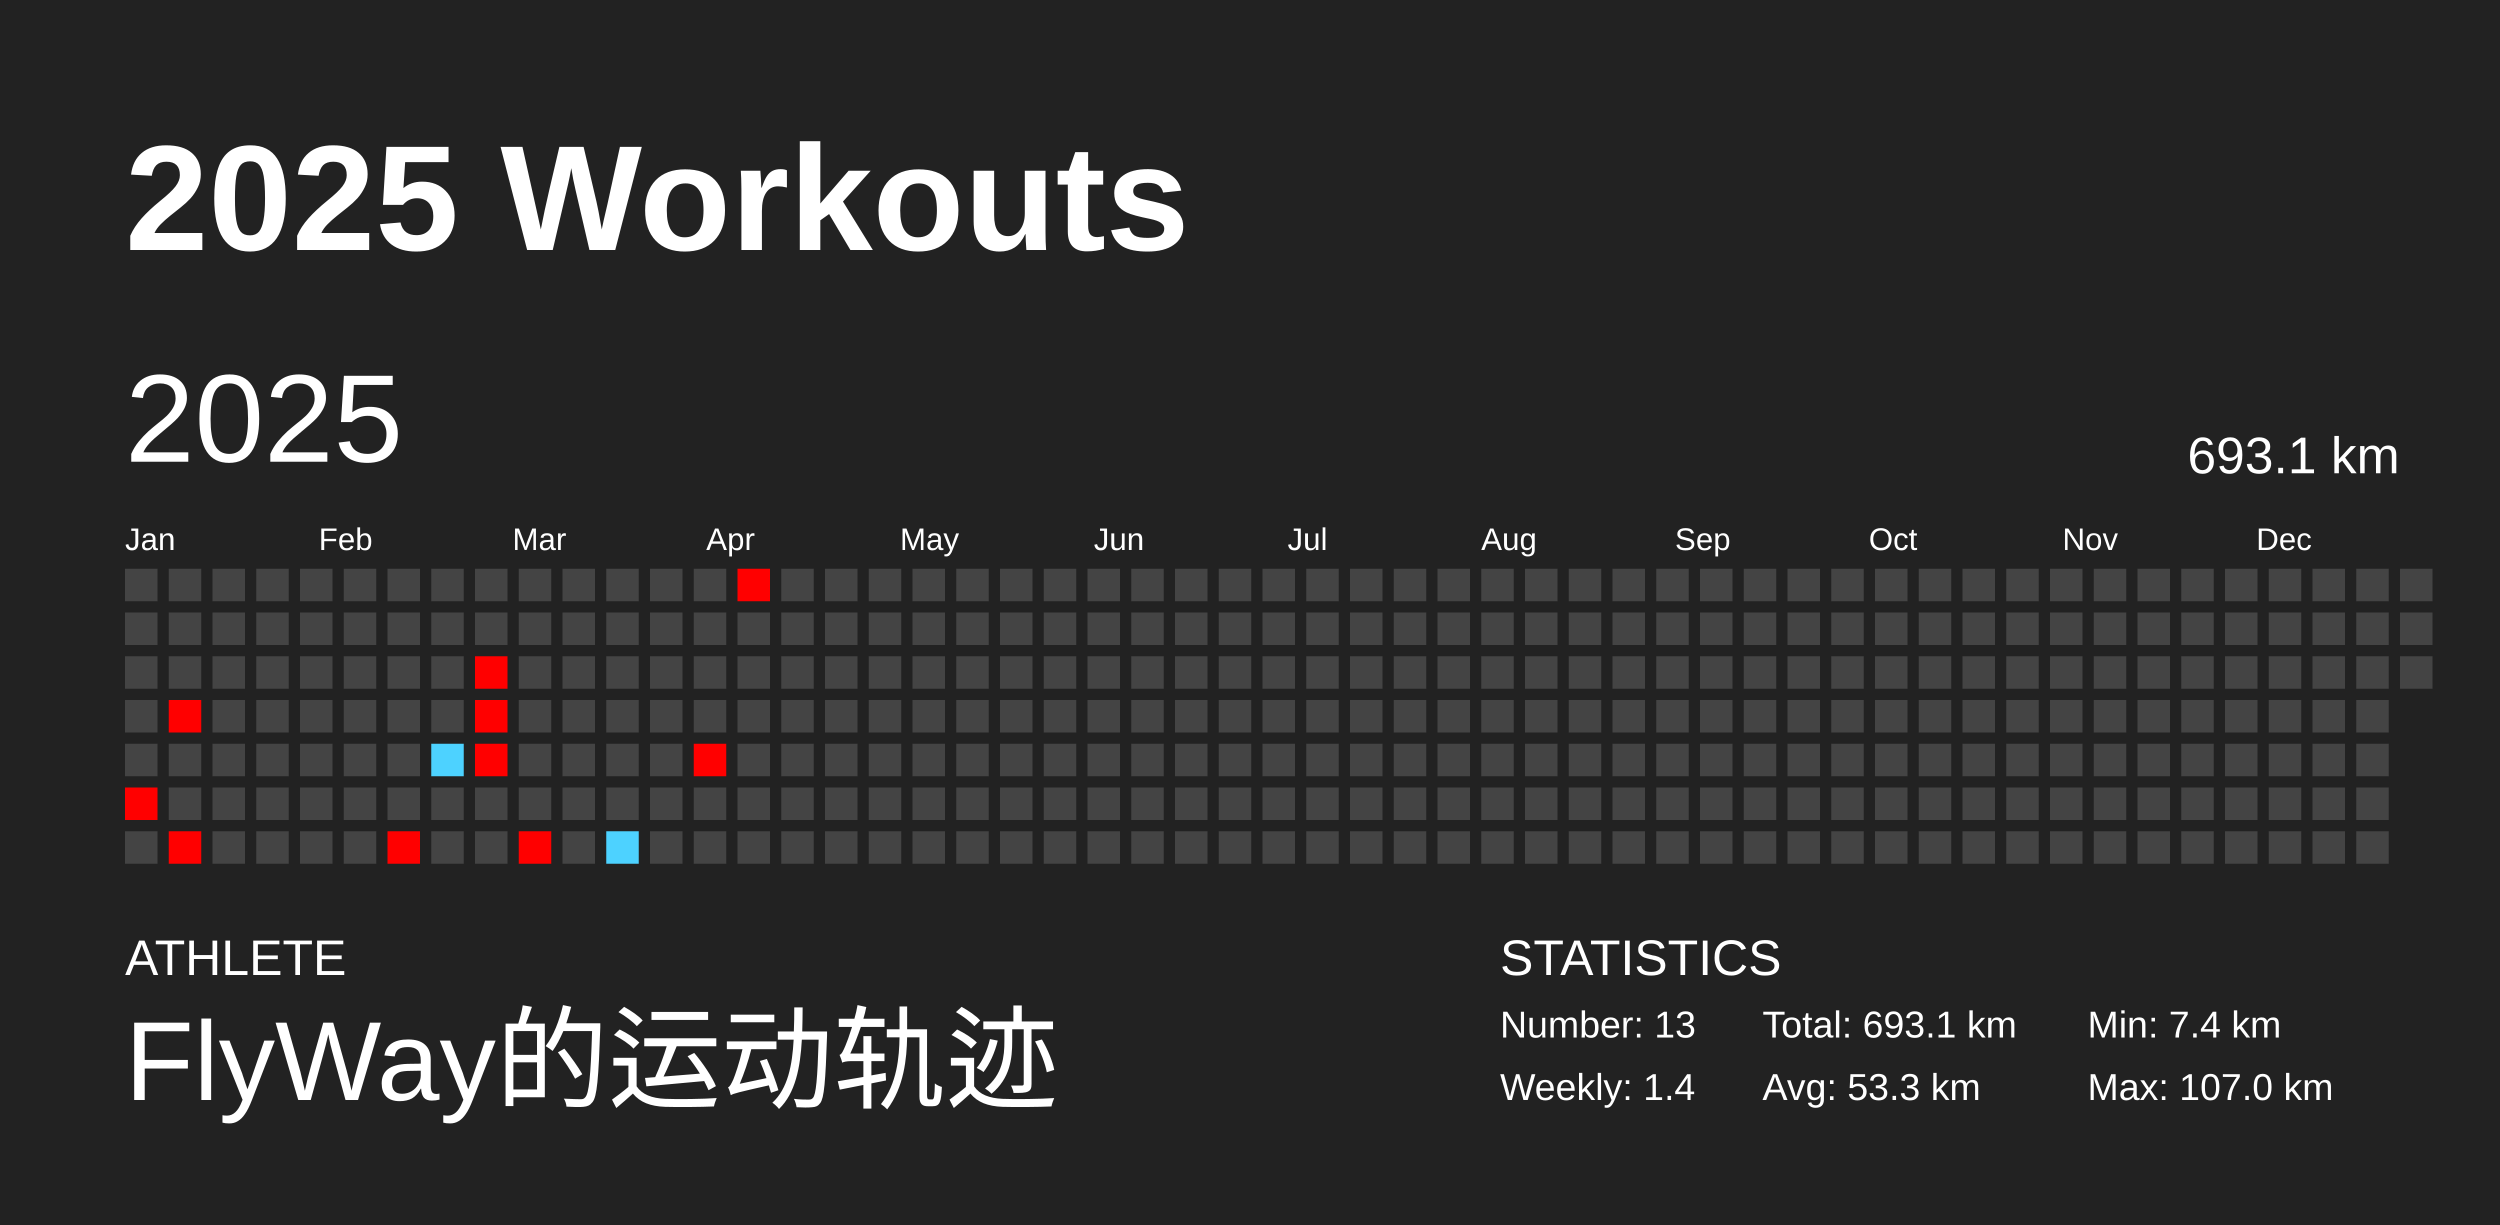
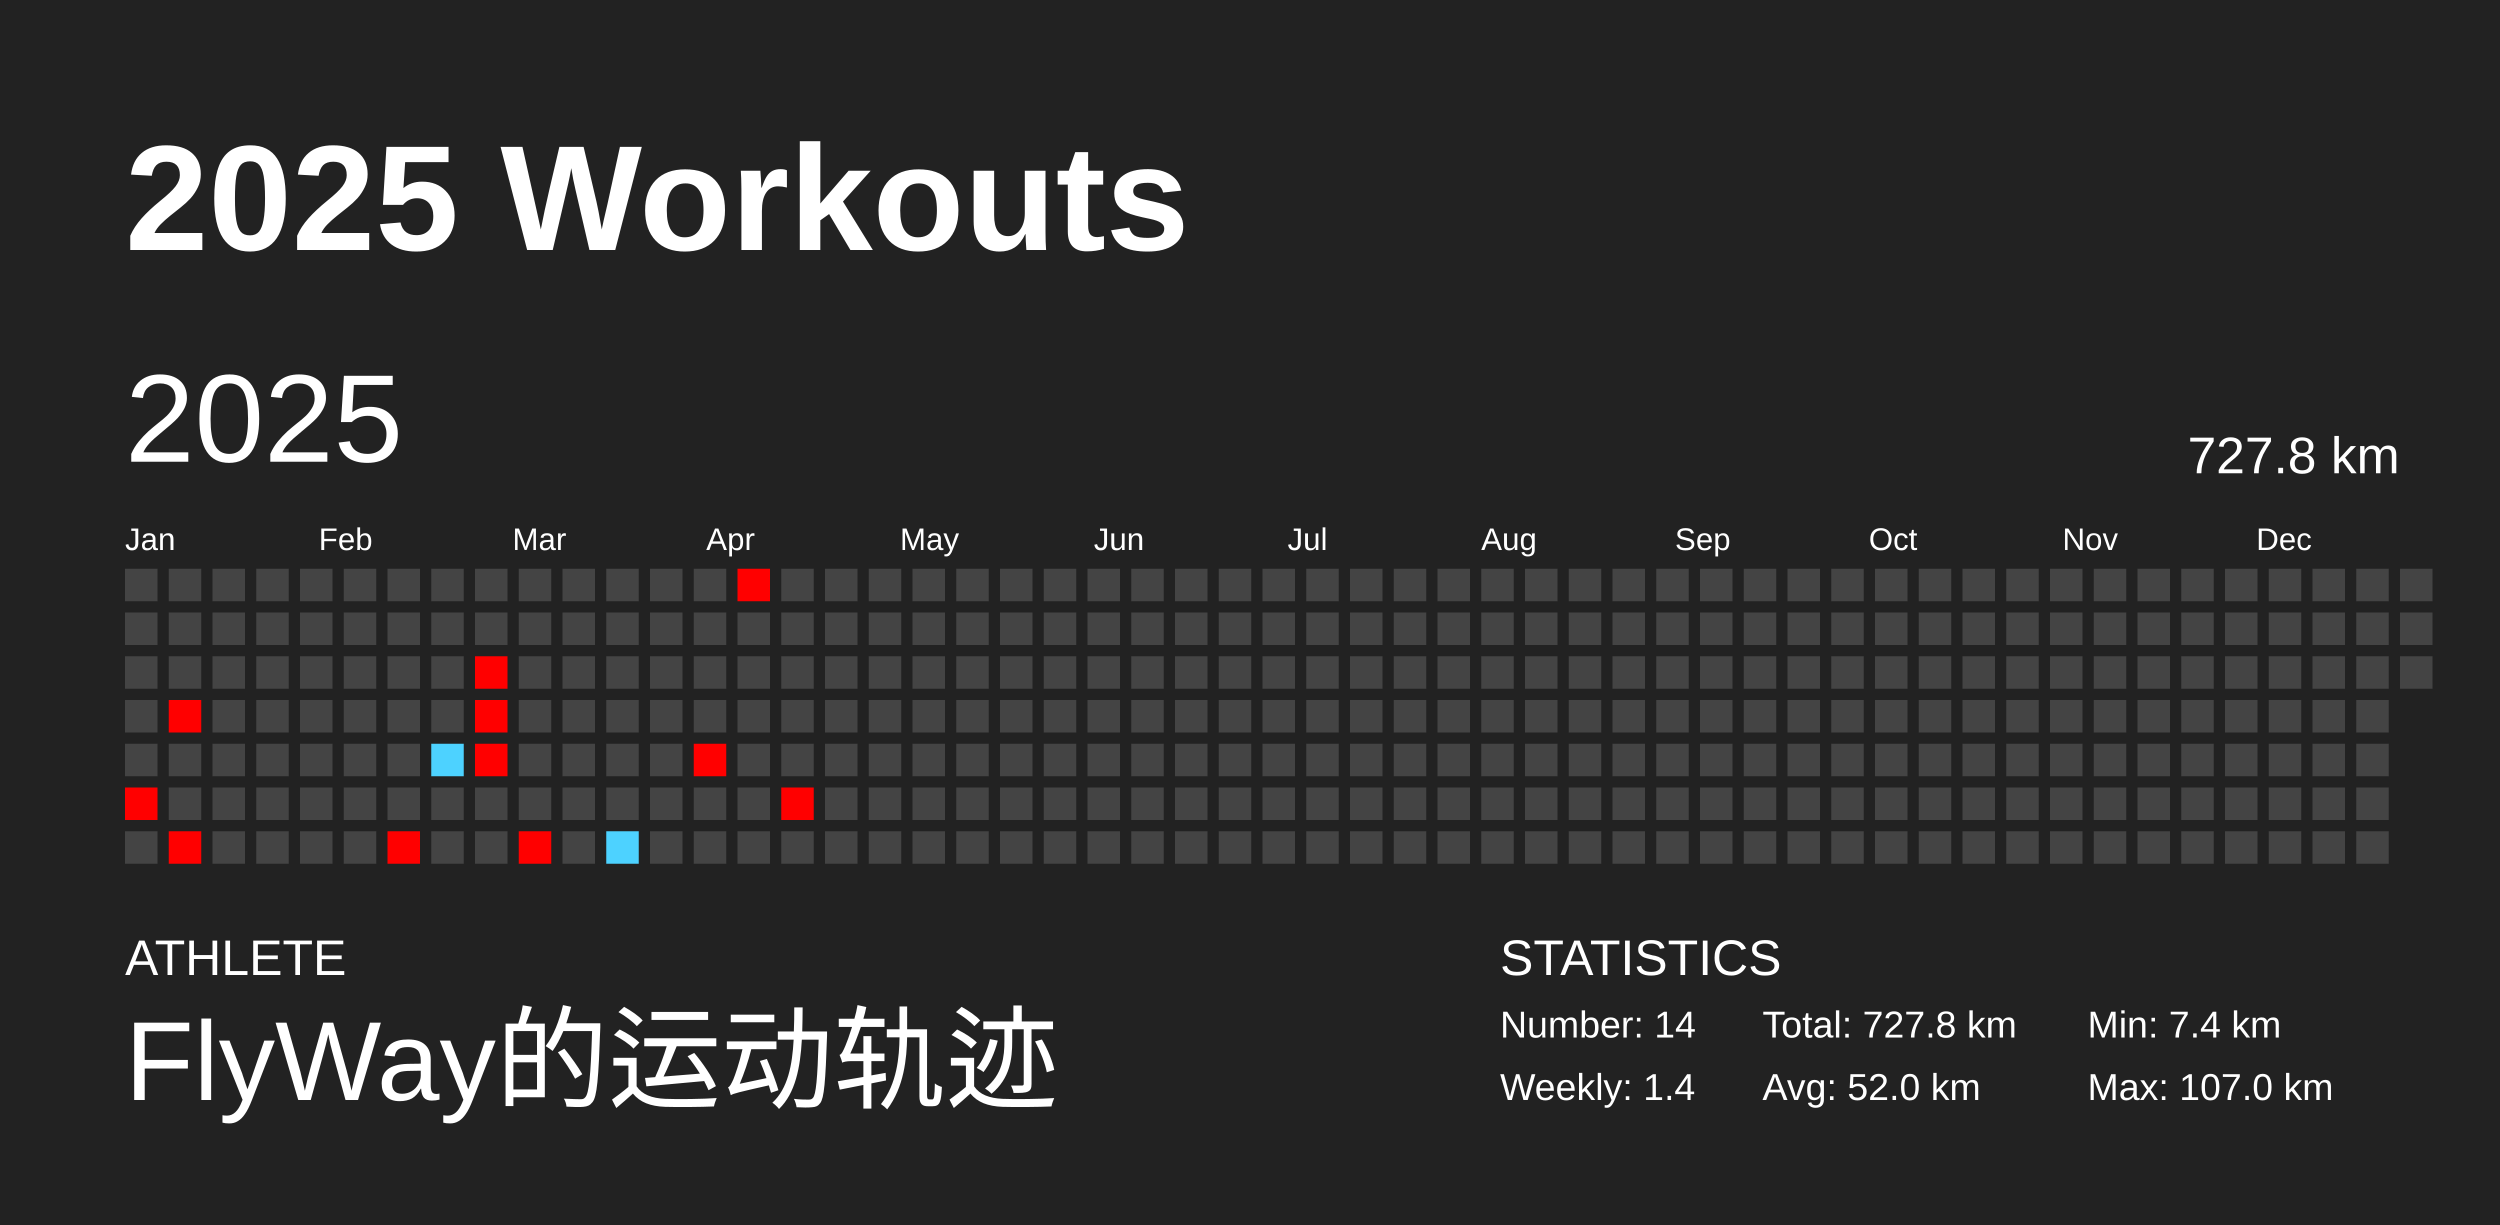
<svg xmlns="http://www.w3.org/2000/svg" baseProfile="full" height="98mm" version="1.1" viewBox="0,0,200,98" width="200mm">
  <defs />
  <rect fill="#222222" height="98" width="200" x="0" y="0" />
  <text fill="#FFFFFF" style="font-size:12px; font-family:Arial; font-weight:bold;" x="10" y="20">2025 Workouts</text>
  <text fill="#FFFFFF" style="font-size:4px; font-family:Arial" x="10" y="78">ATHLETE</text>
  <text fill="#FFFFFF" style="font-size:9px; font-family:Arial" x="10" y="88">FlyWay的运动轨迹</text>
  <text fill="#FFFFFF" style="font-size:4px; font-family:Arial" x="120" y="78">STATISTICS</text>
-   <text fill="#FFFFFF" style="font-size:3px; font-family:Arial" x="120" y="83">Number: 13</text>
+   <text fill="#FFFFFF" style="font-size:3px; font-family:Arial" x="120" y="83">Number: 14</text>
  <text fill="#FFFFFF" style="font-size:3px; font-family:Arial" x="120" y="88">Weekly: 1.4</text>
-   <text fill="#FFFFFF" style="font-size:3px; font-family:Arial" x="141" y="83">Total: 693.1 km</text>
-   <text fill="#FFFFFF" style="font-size:3px; font-family:Arial" x="141" y="88">Avg: 53.3 km</text>
+   <text fill="#FFFFFF" style="font-size:3px; font-family:Arial" x="141" y="83">Total: 727.8 km</text>
+   <text fill="#FFFFFF" style="font-size:3px; font-family:Arial" x="141" y="88">Avg: 52.0 km</text>
  <text fill="#FFFFFF" style="font-size:3px; font-family:Arial" x="167" y="83">Min: 7.4 km</text>
  <text fill="#FFFFFF" style="font-size:3px; font-family:Arial" x="167" y="88">Max: 107.0 km</text>
  <text dominant-baseline="hanging" fill="#FFFFFF" style="font-size:10.0px; font-family:Arial;" x="10" y="30">2025</text>
-   <text dominant-baseline="hanging" fill="#FFFFFF" style="font-size:4.125px; font-family:Arial;" x="175" y="35">693.1 km</text>
+   <text dominant-baseline="hanging" fill="#FFFFFF" style="font-size:4.125px; font-family:Arial;" x="175" y="35">727.8 km</text>
  <text fill="#FFFFFF" style="font-size:2.5px; font-family:Arial" x="10.0" y="44">Jan</text>
  <text fill="#FFFFFF" style="font-size:2.5px; font-family:Arial" x="25.5" y="44">Feb</text>
  <text fill="#FFFFFF" style="font-size:2.5px; font-family:Arial" x="41.0" y="44">Mar</text>
  <text fill="#FFFFFF" style="font-size:2.5px; font-family:Arial" x="56.5" y="44">Apr</text>
  <text fill="#FFFFFF" style="font-size:2.5px; font-family:Arial" x="72.0" y="44">May</text>
  <text fill="#FFFFFF" style="font-size:2.5px; font-family:Arial" x="87.5" y="44">Jun</text>
  <text fill="#FFFFFF" style="font-size:2.5px; font-family:Arial" x="103.0" y="44">Jul</text>
  <text fill="#FFFFFF" style="font-size:2.5px; font-family:Arial" x="118.5" y="44">Aug</text>
  <text fill="#FFFFFF" style="font-size:2.5px; font-family:Arial" x="134.0" y="44">Sep</text>
  <text fill="#FFFFFF" style="font-size:2.5px; font-family:Arial" x="149.5" y="44">Oct</text>
  <text fill="#FFFFFF" style="font-size:2.5px; font-family:Arial" x="165.0" y="44">Nov</text>
  <text fill="#FFFFFF" style="font-size:2.5px; font-family:Arial" x="180.5" y="44">Dec</text>
  <rect fill="#444444" height="2.6" width="2.6" x="10.0" y="45.5" />
  <rect fill="#444444" height="2.6" width="2.6" x="10.0" y="49.0" />
  <rect fill="#444444" height="2.6" width="2.6" x="10.0" y="52.5" />
  <rect fill="#444444" height="2.6" width="2.6" x="10.0" y="56.0" />
  <rect fill="#444444" height="2.6" width="2.6" x="10.0" y="59.5" />
  <rect fill="red" height="2.6" width="2.6" x="10.0" y="63.0" />
  <rect fill="#444444" height="2.6" width="2.6" x="10.0" y="66.5" />
  <rect fill="#444444" height="2.6" width="2.6" x="13.5" y="45.5" />
  <rect fill="#444444" height="2.6" width="2.6" x="13.5" y="49.0" />
  <rect fill="#444444" height="2.6" width="2.6" x="13.5" y="52.5" />
  <rect fill="red" height="2.6" width="2.6" x="13.5" y="56.0" />
  <rect fill="#444444" height="2.6" width="2.6" x="13.5" y="59.5" />
  <rect fill="#444444" height="2.6" width="2.6" x="13.5" y="63.0" />
  <rect fill="red" height="2.6" width="2.6" x="13.5" y="66.5" />
  <rect fill="#444444" height="2.6" width="2.6" x="17.0" y="45.5" />
  <rect fill="#444444" height="2.6" width="2.6" x="17.0" y="49.0" />
  <rect fill="#444444" height="2.6" width="2.6" x="17.0" y="52.5" />
  <rect fill="#444444" height="2.6" width="2.6" x="17.0" y="56.0" />
  <rect fill="#444444" height="2.6" width="2.6" x="17.0" y="59.5" />
  <rect fill="#444444" height="2.6" width="2.6" x="17.0" y="63.0" />
  <rect fill="#444444" height="2.6" width="2.6" x="17.0" y="66.5" />
  <rect fill="#444444" height="2.6" width="2.6" x="20.5" y="45.5" />
  <rect fill="#444444" height="2.6" width="2.6" x="20.5" y="49.0" />
  <rect fill="#444444" height="2.6" width="2.6" x="20.5" y="52.5" />
  <rect fill="#444444" height="2.6" width="2.6" x="20.5" y="56.0" />
  <rect fill="#444444" height="2.6" width="2.6" x="20.5" y="59.5" />
  <rect fill="#444444" height="2.6" width="2.6" x="20.5" y="63.0" />
  <rect fill="#444444" height="2.6" width="2.6" x="20.5" y="66.5" />
  <rect fill="#444444" height="2.6" width="2.6" x="24.0" y="45.5" />
  <rect fill="#444444" height="2.6" width="2.6" x="24.0" y="49.0" />
  <rect fill="#444444" height="2.6" width="2.6" x="24.0" y="52.5" />
  <rect fill="#444444" height="2.6" width="2.6" x="24.0" y="56.0" />
  <rect fill="#444444" height="2.6" width="2.6" x="24.0" y="59.5" />
  <rect fill="#444444" height="2.6" width="2.6" x="24.0" y="63.0" />
  <rect fill="#444444" height="2.6" width="2.6" x="24.0" y="66.5" />
  <rect fill="#444444" height="2.6" width="2.6" x="27.5" y="45.5" />
  <rect fill="#444444" height="2.6" width="2.6" x="27.5" y="49.0" />
  <rect fill="#444444" height="2.6" width="2.6" x="27.5" y="52.5" />
  <rect fill="#444444" height="2.6" width="2.6" x="27.5" y="56.0" />
  <rect fill="#444444" height="2.6" width="2.6" x="27.5" y="59.5" />
  <rect fill="#444444" height="2.6" width="2.6" x="27.5" y="63.0" />
  <rect fill="#444444" height="2.6" width="2.6" x="27.5" y="66.5" />
  <rect fill="#444444" height="2.6" width="2.6" x="31.0" y="45.5" />
  <rect fill="#444444" height="2.6" width="2.6" x="31.0" y="49.0" />
  <rect fill="#444444" height="2.6" width="2.6" x="31.0" y="52.5" />
  <rect fill="#444444" height="2.6" width="2.6" x="31.0" y="56.0" />
  <rect fill="#444444" height="2.6" width="2.6" x="31.0" y="59.5" />
  <rect fill="#444444" height="2.6" width="2.6" x="31.0" y="63.0" />
  <rect fill="red" height="2.6" width="2.6" x="31.0" y="66.5" />
  <rect fill="#444444" height="2.6" width="2.6" x="34.5" y="45.5" />
  <rect fill="#444444" height="2.6" width="2.6" x="34.5" y="49.0" />
  <rect fill="#444444" height="2.6" width="2.6" x="34.5" y="52.5" />
  <rect fill="#444444" height="2.6" width="2.6" x="34.5" y="56.0" />
  <rect fill="#4dd2ff" height="2.6" width="2.6" x="34.5" y="59.5" />
  <rect fill="#444444" height="2.6" width="2.6" x="34.5" y="63.0" />
  <rect fill="#444444" height="2.6" width="2.6" x="34.5" y="66.5" />
  <rect fill="#444444" height="2.6" width="2.6" x="38.0" y="45.5" />
  <rect fill="#444444" height="2.6" width="2.6" x="38.0" y="49.0" />
  <rect fill="red" height="2.6" width="2.6" x="38.0" y="52.5" />
  <rect fill="red" height="2.6" width="2.6" x="38.0" y="56.0" />
  <rect fill="red" height="2.6" width="2.6" x="38.0" y="59.5" />
  <rect fill="#444444" height="2.6" width="2.6" x="38.0" y="63.0" />
  <rect fill="#444444" height="2.6" width="2.6" x="38.0" y="66.5" />
  <rect fill="#444444" height="2.6" width="2.6" x="41.5" y="45.5" />
  <rect fill="#444444" height="2.6" width="2.6" x="41.5" y="49.0" />
  <rect fill="#444444" height="2.6" width="2.6" x="41.5" y="52.5" />
  <rect fill="#444444" height="2.6" width="2.6" x="41.5" y="56.0" />
  <rect fill="#444444" height="2.6" width="2.6" x="41.5" y="59.5" />
  <rect fill="#444444" height="2.6" width="2.6" x="41.5" y="63.0" />
  <rect fill="red" height="2.6" width="2.6" x="41.5" y="66.5" />
  <rect fill="#444444" height="2.6" width="2.6" x="45.0" y="45.5" />
  <rect fill="#444444" height="2.6" width="2.6" x="45.0" y="49.0" />
  <rect fill="#444444" height="2.6" width="2.6" x="45.0" y="52.5" />
  <rect fill="#444444" height="2.6" width="2.6" x="45.0" y="56.0" />
  <rect fill="#444444" height="2.6" width="2.6" x="45.0" y="59.5" />
  <rect fill="#444444" height="2.6" width="2.6" x="45.0" y="63.0" />
  <rect fill="#444444" height="2.6" width="2.6" x="45.0" y="66.5" />
  <rect fill="#444444" height="2.6" width="2.6" x="48.5" y="45.5" />
  <rect fill="#444444" height="2.6" width="2.6" x="48.5" y="49.0" />
  <rect fill="#444444" height="2.6" width="2.6" x="48.5" y="52.5" />
  <rect fill="#444444" height="2.6" width="2.6" x="48.5" y="56.0" />
  <rect fill="#444444" height="2.6" width="2.6" x="48.5" y="59.5" />
  <rect fill="#444444" height="2.6" width="2.6" x="48.5" y="63.0" />
  <rect fill="#4dd2ff" height="2.6" width="2.6" x="48.5" y="66.5" />
  <rect fill="#444444" height="2.6" width="2.6" x="52.0" y="45.5" />
  <rect fill="#444444" height="2.6" width="2.6" x="52.0" y="49.0" />
  <rect fill="#444444" height="2.6" width="2.6" x="52.0" y="52.5" />
  <rect fill="#444444" height="2.6" width="2.6" x="52.0" y="56.0" />
  <rect fill="#444444" height="2.6" width="2.6" x="52.0" y="59.5" />
  <rect fill="#444444" height="2.6" width="2.6" x="52.0" y="63.0" />
  <rect fill="#444444" height="2.6" width="2.6" x="52.0" y="66.5" />
  <rect fill="#444444" height="2.6" width="2.6" x="55.5" y="45.5" />
  <rect fill="#444444" height="2.6" width="2.6" x="55.5" y="49.0" />
  <rect fill="#444444" height="2.6" width="2.6" x="55.5" y="52.5" />
  <rect fill="#444444" height="2.6" width="2.6" x="55.5" y="56.0" />
  <rect fill="red" height="2.6" width="2.6" x="55.5" y="59.5" />
  <rect fill="#444444" height="2.6" width="2.6" x="55.5" y="63.0" />
  <rect fill="#444444" height="2.6" width="2.6" x="55.5" y="66.5" />
  <rect fill="red" height="2.6" width="2.6" x="59.0" y="45.5" />
  <rect fill="#444444" height="2.6" width="2.6" x="59.0" y="49.0" />
  <rect fill="#444444" height="2.6" width="2.6" x="59.0" y="52.5" />
  <rect fill="#444444" height="2.6" width="2.6" x="59.0" y="56.0" />
  <rect fill="#444444" height="2.6" width="2.6" x="59.0" y="59.5" />
  <rect fill="#444444" height="2.6" width="2.6" x="59.0" y="63.0" />
  <rect fill="#444444" height="2.6" width="2.6" x="59.0" y="66.5" />
  <rect fill="#444444" height="2.6" width="2.6" x="62.5" y="45.5" />
  <rect fill="#444444" height="2.6" width="2.6" x="62.5" y="49.0" />
  <rect fill="#444444" height="2.6" width="2.6" x="62.5" y="52.5" />
  <rect fill="#444444" height="2.6" width="2.6" x="62.5" y="56.0" />
  <rect fill="#444444" height="2.6" width="2.6" x="62.5" y="59.5" />
-   <rect fill="#444444" height="2.6" width="2.6" x="62.5" y="63.0" />
+   <rect fill="red" height="2.6" width="2.6" x="62.5" y="63.0" />
  <rect fill="#444444" height="2.6" width="2.6" x="62.5" y="66.5" />
  <rect fill="#444444" height="2.6" width="2.6" x="66.0" y="45.5" />
  <rect fill="#444444" height="2.6" width="2.6" x="66.0" y="49.0" />
  <rect fill="#444444" height="2.6" width="2.6" x="66.0" y="52.5" />
  <rect fill="#444444" height="2.6" width="2.6" x="66.0" y="56.0" />
  <rect fill="#444444" height="2.6" width="2.6" x="66.0" y="59.5" />
  <rect fill="#444444" height="2.6" width="2.6" x="66.0" y="63.0" />
  <rect fill="#444444" height="2.6" width="2.6" x="66.0" y="66.5" />
  <rect fill="#444444" height="2.6" width="2.6" x="69.5" y="45.5" />
  <rect fill="#444444" height="2.6" width="2.6" x="69.5" y="49.0" />
  <rect fill="#444444" height="2.6" width="2.6" x="69.5" y="52.5" />
  <rect fill="#444444" height="2.6" width="2.6" x="69.5" y="56.0" />
  <rect fill="#444444" height="2.6" width="2.6" x="69.5" y="59.5" />
  <rect fill="#444444" height="2.6" width="2.6" x="69.5" y="63.0" />
  <rect fill="#444444" height="2.6" width="2.6" x="69.5" y="66.5" />
  <rect fill="#444444" height="2.6" width="2.6" x="73.0" y="45.5" />
  <rect fill="#444444" height="2.6" width="2.6" x="73.0" y="49.0" />
  <rect fill="#444444" height="2.6" width="2.6" x="73.0" y="52.5" />
  <rect fill="#444444" height="2.6" width="2.6" x="73.0" y="56.0" />
  <rect fill="#444444" height="2.6" width="2.6" x="73.0" y="59.5" />
  <rect fill="#444444" height="2.6" width="2.6" x="73.0" y="63.0" />
  <rect fill="#444444" height="2.6" width="2.6" x="73.0" y="66.5" />
  <rect fill="#444444" height="2.6" width="2.6" x="76.5" y="45.5" />
  <rect fill="#444444" height="2.6" width="2.6" x="76.5" y="49.0" />
  <rect fill="#444444" height="2.6" width="2.6" x="76.5" y="52.5" />
  <rect fill="#444444" height="2.6" width="2.6" x="76.5" y="56.0" />
  <rect fill="#444444" height="2.6" width="2.6" x="76.5" y="59.5" />
  <rect fill="#444444" height="2.6" width="2.6" x="76.5" y="63.0" />
  <rect fill="#444444" height="2.6" width="2.6" x="76.5" y="66.5" />
  <rect fill="#444444" height="2.6" width="2.6" x="80.0" y="45.5" />
  <rect fill="#444444" height="2.6" width="2.6" x="80.0" y="49.0" />
  <rect fill="#444444" height="2.6" width="2.6" x="80.0" y="52.5" />
  <rect fill="#444444" height="2.6" width="2.6" x="80.0" y="56.0" />
  <rect fill="#444444" height="2.6" width="2.6" x="80.0" y="59.5" />
  <rect fill="#444444" height="2.6" width="2.6" x="80.0" y="63.0" />
  <rect fill="#444444" height="2.6" width="2.6" x="80.0" y="66.5" />
  <rect fill="#444444" height="2.6" width="2.6" x="83.5" y="45.5" />
  <rect fill="#444444" height="2.6" width="2.6" x="83.5" y="49.0" />
  <rect fill="#444444" height="2.6" width="2.6" x="83.5" y="52.5" />
  <rect fill="#444444" height="2.6" width="2.6" x="83.5" y="56.0" />
  <rect fill="#444444" height="2.6" width="2.6" x="83.5" y="59.5" />
  <rect fill="#444444" height="2.6" width="2.6" x="83.5" y="63.0" />
  <rect fill="#444444" height="2.6" width="2.6" x="83.5" y="66.5" />
  <rect fill="#444444" height="2.6" width="2.6" x="87.0" y="45.5" />
  <rect fill="#444444" height="2.6" width="2.6" x="87.0" y="49.0" />
  <rect fill="#444444" height="2.6" width="2.6" x="87.0" y="52.5" />
  <rect fill="#444444" height="2.6" width="2.6" x="87.0" y="56.0" />
  <rect fill="#444444" height="2.6" width="2.6" x="87.0" y="59.5" />
  <rect fill="#444444" height="2.6" width="2.6" x="87.0" y="63.0" />
  <rect fill="#444444" height="2.6" width="2.6" x="87.0" y="66.5" />
  <rect fill="#444444" height="2.6" width="2.6" x="90.5" y="45.5" />
  <rect fill="#444444" height="2.6" width="2.6" x="90.5" y="49.0" />
  <rect fill="#444444" height="2.6" width="2.6" x="90.5" y="52.5" />
  <rect fill="#444444" height="2.6" width="2.6" x="90.5" y="56.0" />
  <rect fill="#444444" height="2.6" width="2.6" x="90.5" y="59.5" />
  <rect fill="#444444" height="2.6" width="2.6" x="90.5" y="63.0" />
  <rect fill="#444444" height="2.6" width="2.6" x="90.5" y="66.5" />
  <rect fill="#444444" height="2.6" width="2.6" x="94.0" y="45.5" />
  <rect fill="#444444" height="2.6" width="2.6" x="94.0" y="49.0" />
  <rect fill="#444444" height="2.6" width="2.6" x="94.0" y="52.5" />
  <rect fill="#444444" height="2.6" width="2.6" x="94.0" y="56.0" />
  <rect fill="#444444" height="2.6" width="2.6" x="94.0" y="59.5" />
  <rect fill="#444444" height="2.6" width="2.6" x="94.0" y="63.0" />
  <rect fill="#444444" height="2.6" width="2.6" x="94.0" y="66.5" />
  <rect fill="#444444" height="2.6" width="2.6" x="97.5" y="45.5" />
  <rect fill="#444444" height="2.6" width="2.6" x="97.5" y="49.0" />
  <rect fill="#444444" height="2.6" width="2.6" x="97.5" y="52.5" />
  <rect fill="#444444" height="2.6" width="2.6" x="97.5" y="56.0" />
  <rect fill="#444444" height="2.6" width="2.6" x="97.5" y="59.5" />
  <rect fill="#444444" height="2.6" width="2.6" x="97.5" y="63.0" />
  <rect fill="#444444" height="2.6" width="2.6" x="97.5" y="66.5" />
  <rect fill="#444444" height="2.6" width="2.6" x="101.0" y="45.5" />
  <rect fill="#444444" height="2.6" width="2.6" x="101.0" y="49.0" />
  <rect fill="#444444" height="2.6" width="2.6" x="101.0" y="52.5" />
  <rect fill="#444444" height="2.6" width="2.6" x="101.0" y="56.0" />
  <rect fill="#444444" height="2.6" width="2.6" x="101.0" y="59.5" />
  <rect fill="#444444" height="2.6" width="2.6" x="101.0" y="63.0" />
  <rect fill="#444444" height="2.6" width="2.6" x="101.0" y="66.5" />
  <rect fill="#444444" height="2.6" width="2.6" x="104.5" y="45.5" />
  <rect fill="#444444" height="2.6" width="2.6" x="104.5" y="49.0" />
  <rect fill="#444444" height="2.6" width="2.6" x="104.5" y="52.5" />
  <rect fill="#444444" height="2.6" width="2.6" x="104.5" y="56.0" />
  <rect fill="#444444" height="2.6" width="2.6" x="104.5" y="59.5" />
  <rect fill="#444444" height="2.6" width="2.6" x="104.5" y="63.0" />
  <rect fill="#444444" height="2.6" width="2.6" x="104.5" y="66.5" />
  <rect fill="#444444" height="2.6" width="2.6" x="108.0" y="45.5" />
  <rect fill="#444444" height="2.6" width="2.6" x="108.0" y="49.0" />
  <rect fill="#444444" height="2.6" width="2.6" x="108.0" y="52.5" />
  <rect fill="#444444" height="2.6" width="2.6" x="108.0" y="56.0" />
  <rect fill="#444444" height="2.6" width="2.6" x="108.0" y="59.5" />
  <rect fill="#444444" height="2.6" width="2.6" x="108.0" y="63.0" />
  <rect fill="#444444" height="2.6" width="2.6" x="108.0" y="66.5" />
  <rect fill="#444444" height="2.6" width="2.6" x="111.5" y="45.5" />
  <rect fill="#444444" height="2.6" width="2.6" x="111.5" y="49.0" />
  <rect fill="#444444" height="2.6" width="2.6" x="111.5" y="52.5" />
  <rect fill="#444444" height="2.6" width="2.6" x="111.5" y="56.0" />
  <rect fill="#444444" height="2.6" width="2.6" x="111.5" y="59.5" />
  <rect fill="#444444" height="2.6" width="2.6" x="111.5" y="63.0" />
  <rect fill="#444444" height="2.6" width="2.6" x="111.5" y="66.5" />
  <rect fill="#444444" height="2.6" width="2.6" x="115.0" y="45.5" />
  <rect fill="#444444" height="2.6" width="2.6" x="115.0" y="49.0" />
  <rect fill="#444444" height="2.6" width="2.6" x="115.0" y="52.5" />
  <rect fill="#444444" height="2.6" width="2.6" x="115.0" y="56.0" />
  <rect fill="#444444" height="2.6" width="2.6" x="115.0" y="59.5" />
  <rect fill="#444444" height="2.6" width="2.6" x="115.0" y="63.0" />
  <rect fill="#444444" height="2.6" width="2.6" x="115.0" y="66.5" />
  <rect fill="#444444" height="2.6" width="2.6" x="118.5" y="45.5" />
  <rect fill="#444444" height="2.6" width="2.6" x="118.5" y="49.0" />
  <rect fill="#444444" height="2.6" width="2.6" x="118.5" y="52.5" />
  <rect fill="#444444" height="2.6" width="2.6" x="118.5" y="56.0" />
  <rect fill="#444444" height="2.6" width="2.6" x="118.5" y="59.5" />
  <rect fill="#444444" height="2.6" width="2.6" x="118.5" y="63.0" />
  <rect fill="#444444" height="2.6" width="2.6" x="118.5" y="66.5" />
  <rect fill="#444444" height="2.6" width="2.6" x="122.0" y="45.5" />
  <rect fill="#444444" height="2.6" width="2.6" x="122.0" y="49.0" />
  <rect fill="#444444" height="2.6" width="2.6" x="122.0" y="52.5" />
  <rect fill="#444444" height="2.6" width="2.6" x="122.0" y="56.0" />
  <rect fill="#444444" height="2.6" width="2.6" x="122.0" y="59.5" />
  <rect fill="#444444" height="2.6" width="2.6" x="122.0" y="63.0" />
  <rect fill="#444444" height="2.6" width="2.6" x="122.0" y="66.5" />
  <rect fill="#444444" height="2.6" width="2.6" x="125.5" y="45.5" />
  <rect fill="#444444" height="2.6" width="2.6" x="125.5" y="49.0" />
  <rect fill="#444444" height="2.6" width="2.6" x="125.5" y="52.5" />
  <rect fill="#444444" height="2.6" width="2.6" x="125.5" y="56.0" />
  <rect fill="#444444" height="2.6" width="2.6" x="125.5" y="59.5" />
  <rect fill="#444444" height="2.6" width="2.6" x="125.5" y="63.0" />
  <rect fill="#444444" height="2.6" width="2.6" x="125.5" y="66.5" />
  <rect fill="#444444" height="2.6" width="2.6" x="129.0" y="45.5" />
  <rect fill="#444444" height="2.6" width="2.6" x="129.0" y="49.0" />
  <rect fill="#444444" height="2.6" width="2.6" x="129.0" y="52.5" />
  <rect fill="#444444" height="2.6" width="2.6" x="129.0" y="56.0" />
  <rect fill="#444444" height="2.6" width="2.6" x="129.0" y="59.5" />
  <rect fill="#444444" height="2.6" width="2.6" x="129.0" y="63.0" />
  <rect fill="#444444" height="2.6" width="2.6" x="129.0" y="66.5" />
  <rect fill="#444444" height="2.6" width="2.6" x="132.5" y="45.5" />
  <rect fill="#444444" height="2.6" width="2.6" x="132.5" y="49.0" />
  <rect fill="#444444" height="2.6" width="2.6" x="132.5" y="52.5" />
  <rect fill="#444444" height="2.6" width="2.6" x="132.5" y="56.0" />
  <rect fill="#444444" height="2.6" width="2.6" x="132.5" y="59.5" />
  <rect fill="#444444" height="2.6" width="2.6" x="132.5" y="63.0" />
  <rect fill="#444444" height="2.6" width="2.6" x="132.5" y="66.5" />
  <rect fill="#444444" height="2.6" width="2.6" x="136.0" y="45.5" />
  <rect fill="#444444" height="2.6" width="2.6" x="136.0" y="49.0" />
  <rect fill="#444444" height="2.6" width="2.6" x="136.0" y="52.5" />
  <rect fill="#444444" height="2.6" width="2.6" x="136.0" y="56.0" />
  <rect fill="#444444" height="2.6" width="2.6" x="136.0" y="59.5" />
  <rect fill="#444444" height="2.6" width="2.6" x="136.0" y="63.0" />
  <rect fill="#444444" height="2.6" width="2.6" x="136.0" y="66.5" />
  <rect fill="#444444" height="2.6" width="2.6" x="139.5" y="45.5" />
  <rect fill="#444444" height="2.6" width="2.6" x="139.5" y="49.0" />
  <rect fill="#444444" height="2.6" width="2.6" x="139.5" y="52.5" />
  <rect fill="#444444" height="2.6" width="2.6" x="139.5" y="56.0" />
  <rect fill="#444444" height="2.6" width="2.6" x="139.5" y="59.5" />
  <rect fill="#444444" height="2.6" width="2.6" x="139.5" y="63.0" />
  <rect fill="#444444" height="2.6" width="2.6" x="139.5" y="66.5" />
  <rect fill="#444444" height="2.6" width="2.6" x="143.0" y="45.5" />
  <rect fill="#444444" height="2.6" width="2.6" x="143.0" y="49.0" />
  <rect fill="#444444" height="2.6" width="2.6" x="143.0" y="52.5" />
  <rect fill="#444444" height="2.6" width="2.6" x="143.0" y="56.0" />
  <rect fill="#444444" height="2.6" width="2.6" x="143.0" y="59.5" />
  <rect fill="#444444" height="2.6" width="2.6" x="143.0" y="63.0" />
  <rect fill="#444444" height="2.6" width="2.6" x="143.0" y="66.5" />
  <rect fill="#444444" height="2.6" width="2.6" x="146.5" y="45.5" />
  <rect fill="#444444" height="2.6" width="2.6" x="146.5" y="49.0" />
  <rect fill="#444444" height="2.6" width="2.6" x="146.5" y="52.5" />
  <rect fill="#444444" height="2.6" width="2.6" x="146.5" y="56.0" />
  <rect fill="#444444" height="2.6" width="2.6" x="146.5" y="59.5" />
  <rect fill="#444444" height="2.6" width="2.6" x="146.5" y="63.0" />
  <rect fill="#444444" height="2.6" width="2.6" x="146.5" y="66.5" />
  <rect fill="#444444" height="2.6" width="2.6" x="150.0" y="45.5" />
  <rect fill="#444444" height="2.6" width="2.6" x="150.0" y="49.0" />
  <rect fill="#444444" height="2.6" width="2.6" x="150.0" y="52.5" />
  <rect fill="#444444" height="2.6" width="2.6" x="150.0" y="56.0" />
  <rect fill="#444444" height="2.6" width="2.6" x="150.0" y="59.5" />
  <rect fill="#444444" height="2.6" width="2.6" x="150.0" y="63.0" />
  <rect fill="#444444" height="2.6" width="2.6" x="150.0" y="66.5" />
  <rect fill="#444444" height="2.6" width="2.6" x="153.5" y="45.5" />
  <rect fill="#444444" height="2.6" width="2.6" x="153.5" y="49.0" />
  <rect fill="#444444" height="2.6" width="2.6" x="153.5" y="52.5" />
  <rect fill="#444444" height="2.6" width="2.6" x="153.5" y="56.0" />
  <rect fill="#444444" height="2.6" width="2.6" x="153.5" y="59.5" />
  <rect fill="#444444" height="2.6" width="2.6" x="153.5" y="63.0" />
  <rect fill="#444444" height="2.6" width="2.6" x="153.5" y="66.5" />
  <rect fill="#444444" height="2.6" width="2.6" x="157.0" y="45.5" />
  <rect fill="#444444" height="2.6" width="2.6" x="157.0" y="49.0" />
  <rect fill="#444444" height="2.6" width="2.6" x="157.0" y="52.5" />
  <rect fill="#444444" height="2.6" width="2.6" x="157.0" y="56.0" />
  <rect fill="#444444" height="2.6" width="2.6" x="157.0" y="59.5" />
  <rect fill="#444444" height="2.6" width="2.6" x="157.0" y="63.0" />
  <rect fill="#444444" height="2.6" width="2.6" x="157.0" y="66.5" />
  <rect fill="#444444" height="2.6" width="2.6" x="160.5" y="45.5" />
  <rect fill="#444444" height="2.6" width="2.6" x="160.5" y="49.0" />
  <rect fill="#444444" height="2.6" width="2.6" x="160.5" y="52.5" />
  <rect fill="#444444" height="2.6" width="2.6" x="160.5" y="56.0" />
  <rect fill="#444444" height="2.6" width="2.6" x="160.5" y="59.5" />
  <rect fill="#444444" height="2.6" width="2.6" x="160.5" y="63.0" />
  <rect fill="#444444" height="2.6" width="2.6" x="160.5" y="66.5" />
  <rect fill="#444444" height="2.6" width="2.6" x="164.0" y="45.5" />
  <rect fill="#444444" height="2.6" width="2.6" x="164.0" y="49.0" />
  <rect fill="#444444" height="2.6" width="2.6" x="164.0" y="52.5" />
  <rect fill="#444444" height="2.6" width="2.6" x="164.0" y="56.0" />
  <rect fill="#444444" height="2.6" width="2.6" x="164.0" y="59.5" />
  <rect fill="#444444" height="2.6" width="2.6" x="164.0" y="63.0" />
  <rect fill="#444444" height="2.6" width="2.6" x="164.0" y="66.5" />
  <rect fill="#444444" height="2.6" width="2.6" x="167.5" y="45.5" />
  <rect fill="#444444" height="2.6" width="2.6" x="167.5" y="49.0" />
  <rect fill="#444444" height="2.6" width="2.6" x="167.5" y="52.5" />
  <rect fill="#444444" height="2.6" width="2.6" x="167.5" y="56.0" />
  <rect fill="#444444" height="2.6" width="2.6" x="167.5" y="59.5" />
  <rect fill="#444444" height="2.6" width="2.6" x="167.5" y="63.0" />
  <rect fill="#444444" height="2.6" width="2.6" x="167.5" y="66.5" />
  <rect fill="#444444" height="2.6" width="2.6" x="171.0" y="45.5" />
  <rect fill="#444444" height="2.6" width="2.6" x="171.0" y="49.0" />
  <rect fill="#444444" height="2.6" width="2.6" x="171.0" y="52.5" />
  <rect fill="#444444" height="2.6" width="2.6" x="171.0" y="56.0" />
  <rect fill="#444444" height="2.6" width="2.6" x="171.0" y="59.5" />
  <rect fill="#444444" height="2.6" width="2.6" x="171.0" y="63.0" />
  <rect fill="#444444" height="2.6" width="2.6" x="171.0" y="66.5" />
  <rect fill="#444444" height="2.6" width="2.6" x="174.5" y="45.5" />
  <rect fill="#444444" height="2.6" width="2.6" x="174.5" y="49.0" />
  <rect fill="#444444" height="2.6" width="2.6" x="174.5" y="52.5" />
  <rect fill="#444444" height="2.6" width="2.6" x="174.5" y="56.0" />
  <rect fill="#444444" height="2.6" width="2.6" x="174.5" y="59.5" />
  <rect fill="#444444" height="2.6" width="2.6" x="174.5" y="63.0" />
  <rect fill="#444444" height="2.6" width="2.6" x="174.5" y="66.5" />
  <rect fill="#444444" height="2.6" width="2.6" x="178.0" y="45.5" />
  <rect fill="#444444" height="2.6" width="2.6" x="178.0" y="49.0" />
  <rect fill="#444444" height="2.6" width="2.6" x="178.0" y="52.5" />
  <rect fill="#444444" height="2.6" width="2.6" x="178.0" y="56.0" />
  <rect fill="#444444" height="2.6" width="2.6" x="178.0" y="59.5" />
  <rect fill="#444444" height="2.6" width="2.6" x="178.0" y="63.0" />
  <rect fill="#444444" height="2.6" width="2.6" x="178.0" y="66.5" />
  <rect fill="#444444" height="2.6" width="2.6" x="181.5" y="45.5" />
  <rect fill="#444444" height="2.6" width="2.6" x="181.5" y="49.0" />
  <rect fill="#444444" height="2.6" width="2.6" x="181.5" y="52.5" />
  <rect fill="#444444" height="2.6" width="2.6" x="181.5" y="56.0" />
  <rect fill="#444444" height="2.6" width="2.6" x="181.5" y="59.5" />
  <rect fill="#444444" height="2.6" width="2.6" x="181.5" y="63.0" />
  <rect fill="#444444" height="2.6" width="2.6" x="181.5" y="66.5" />
  <rect fill="#444444" height="2.6" width="2.6" x="185.0" y="45.5" />
  <rect fill="#444444" height="2.6" width="2.6" x="185.0" y="49.0" />
  <rect fill="#444444" height="2.6" width="2.6" x="185.0" y="52.5" />
  <rect fill="#444444" height="2.6" width="2.6" x="185.0" y="56.0" />
  <rect fill="#444444" height="2.6" width="2.6" x="185.0" y="59.5" />
  <rect fill="#444444" height="2.6" width="2.6" x="185.0" y="63.0" />
  <rect fill="#444444" height="2.6" width="2.6" x="185.0" y="66.5" />
  <rect fill="#444444" height="2.6" width="2.6" x="188.5" y="45.5" />
  <rect fill="#444444" height="2.6" width="2.6" x="188.5" y="49.0" />
  <rect fill="#444444" height="2.6" width="2.6" x="188.5" y="52.5" />
  <rect fill="#444444" height="2.6" width="2.6" x="188.5" y="56.0" />
  <rect fill="#444444" height="2.6" width="2.6" x="188.5" y="59.5" />
  <rect fill="#444444" height="2.6" width="2.6" x="188.5" y="63.0" />
  <rect fill="#444444" height="2.6" width="2.6" x="188.5" y="66.5" />
  <rect fill="#444444" height="2.6" width="2.6" x="192.0" y="45.5" />
  <rect fill="#444444" height="2.6" width="2.6" x="192.0" y="49.0" />
  <rect fill="#444444" height="2.6" width="2.6" x="192.0" y="52.5" />
</svg>
